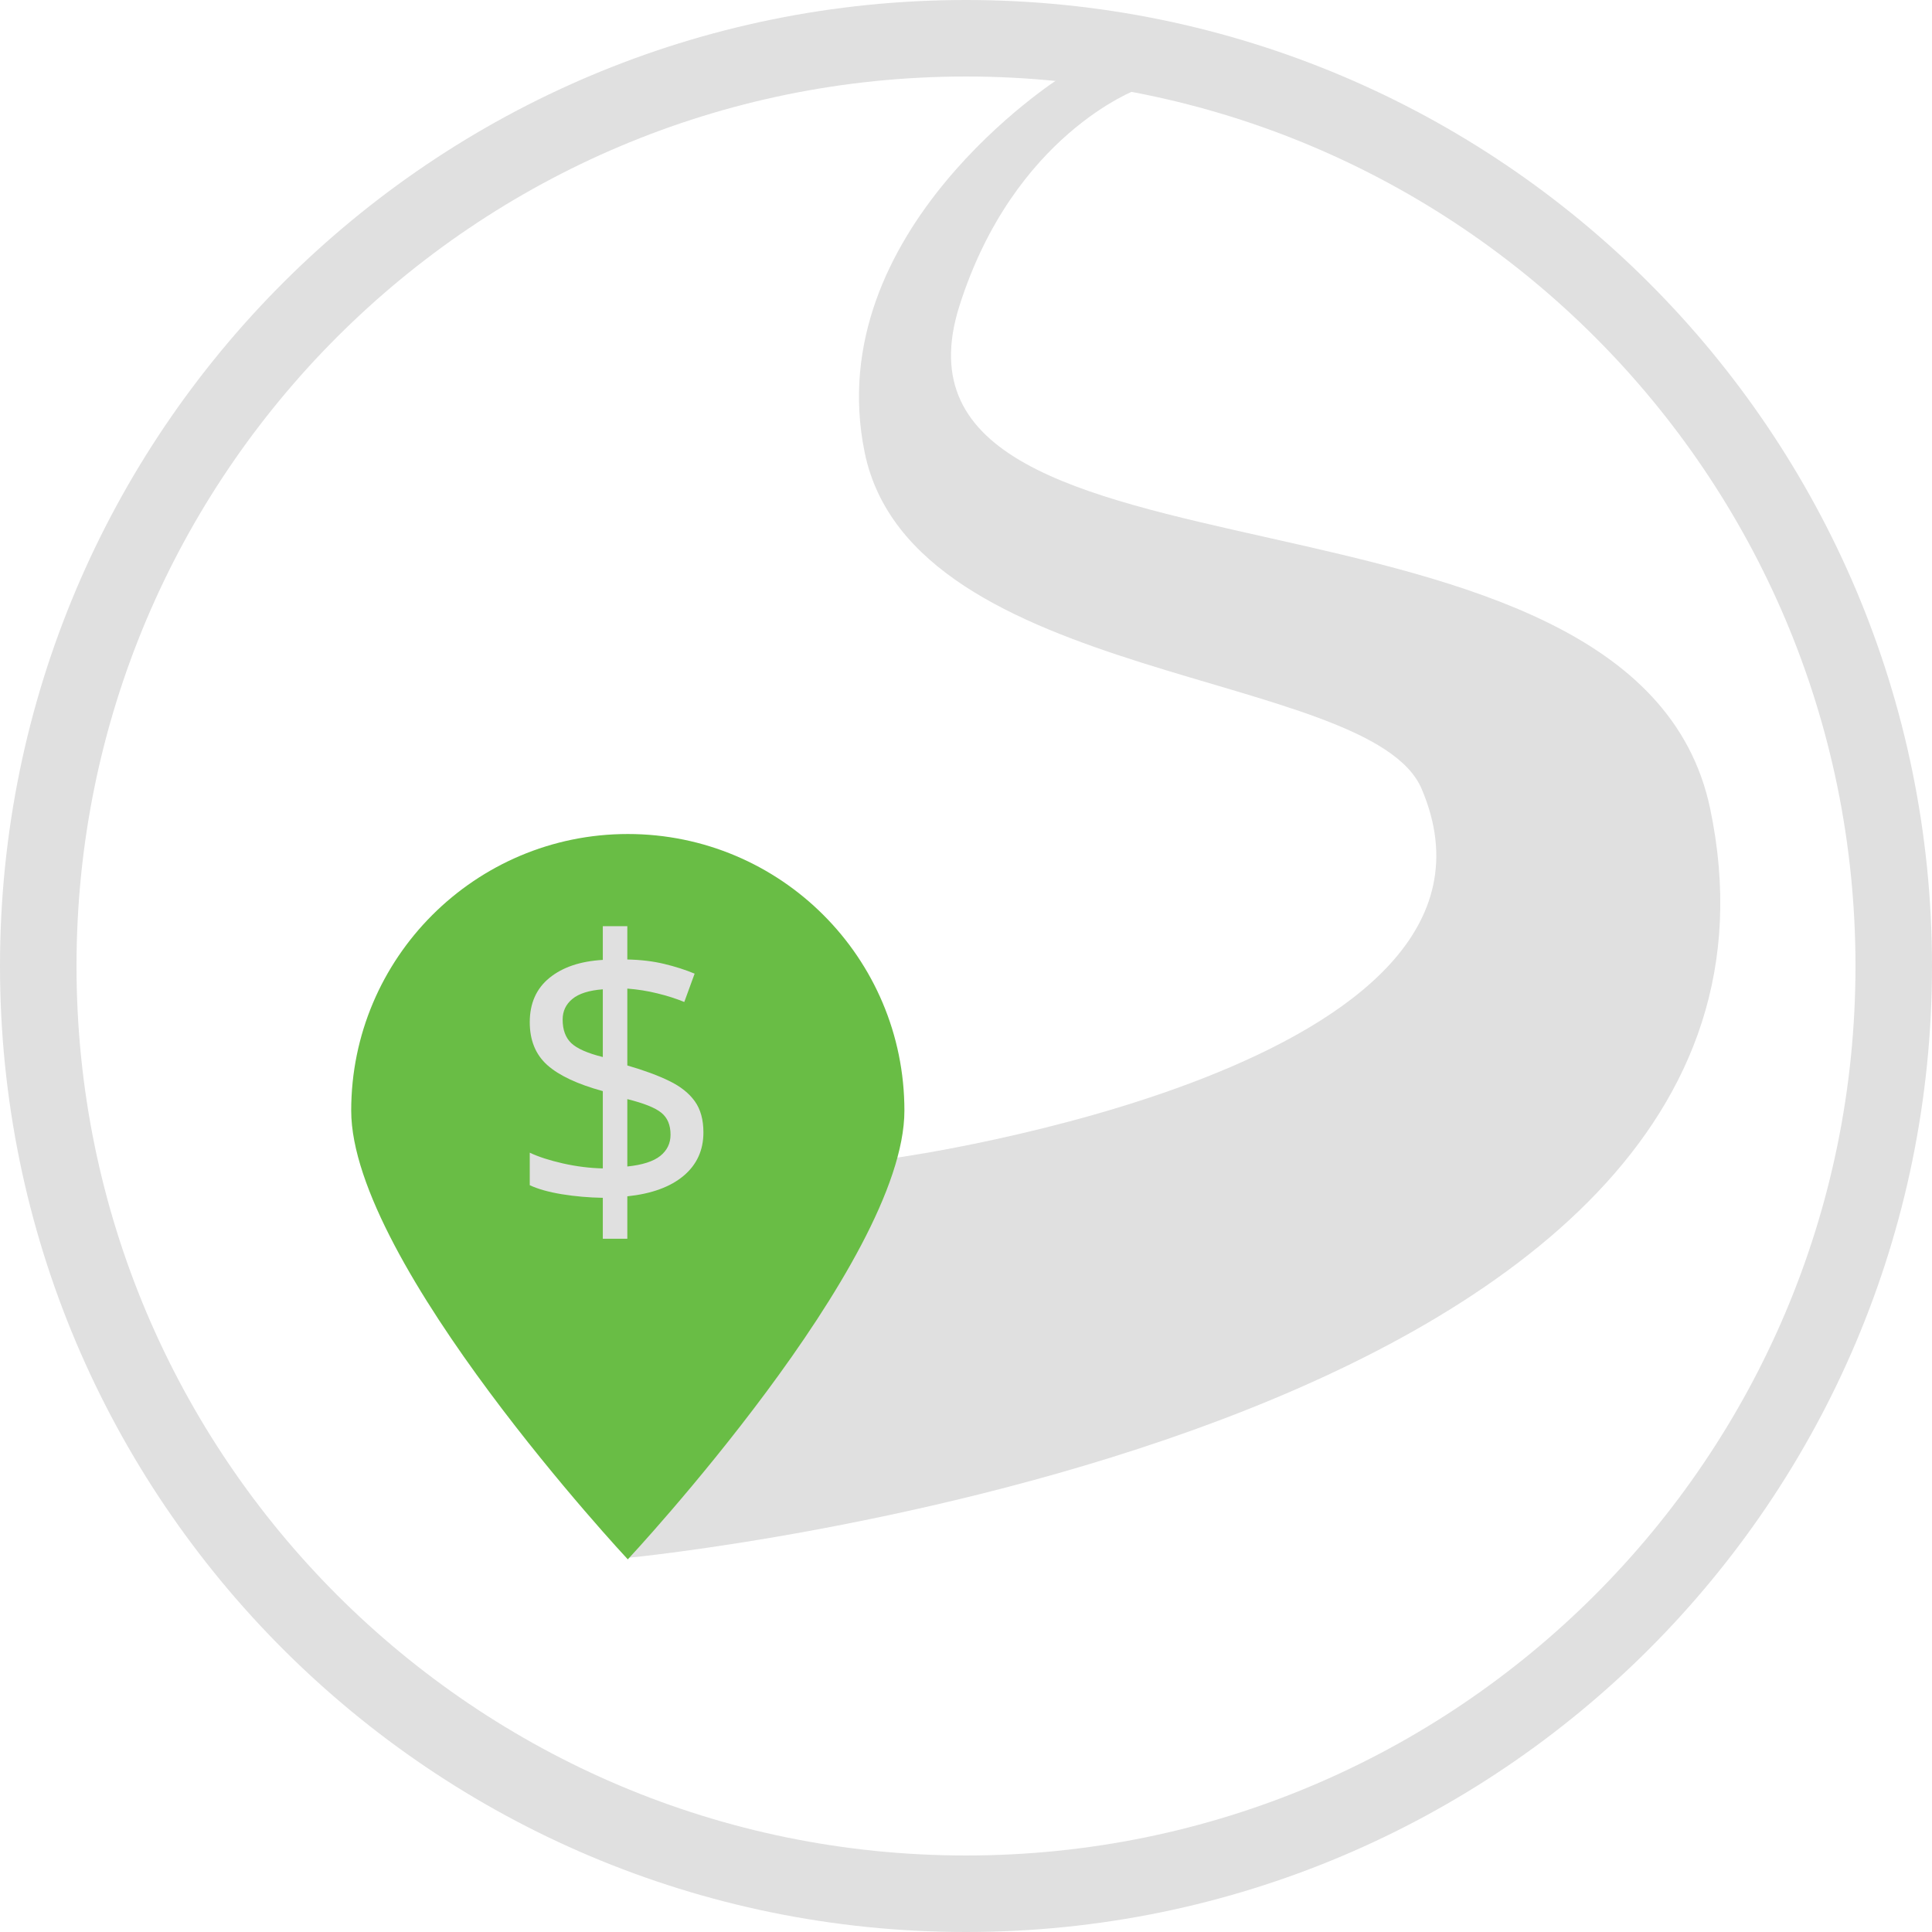
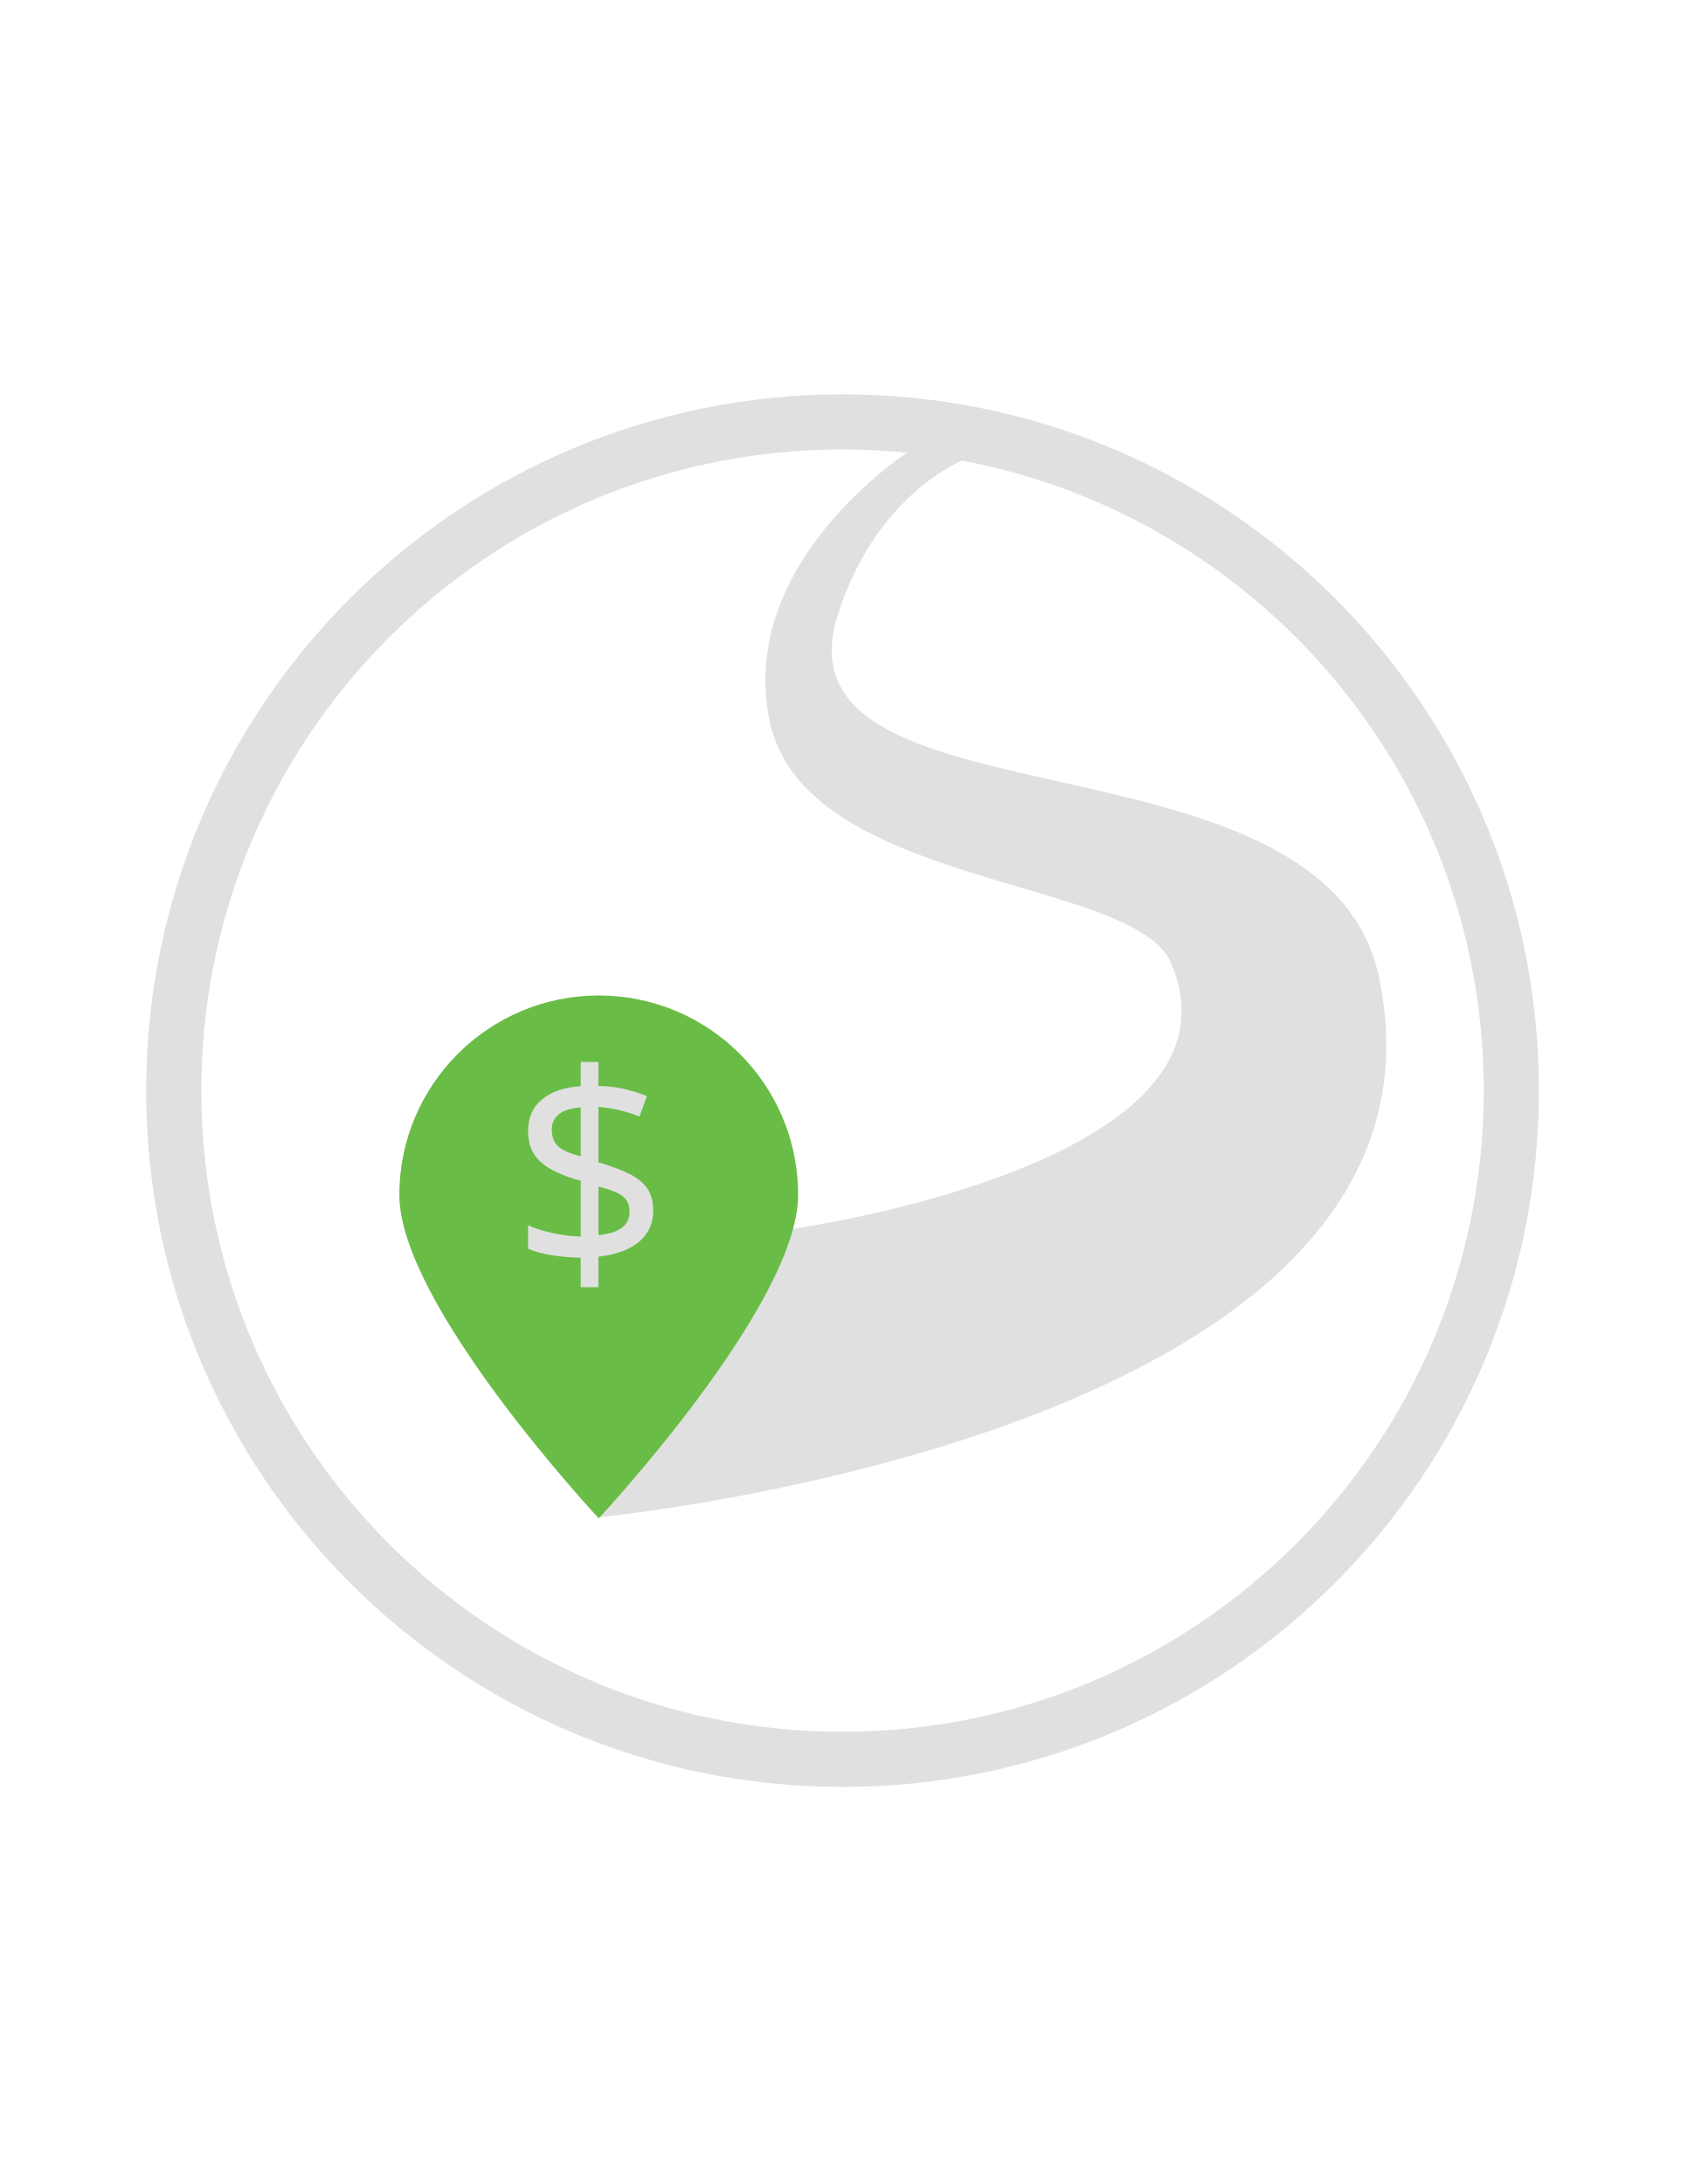
- <svg xmlns="http://www.w3.org/2000/svg" version="1.1" id="Layer_1" x="0px" y="0px" viewBox="0 0 505 505" enable-background="new 0 0 505 505" xml:space="preserve">
-   <path fill="#E0E0E0" d="M164.1,407.2c0,0,317.7-30.4,282.9-195.9C427.3,118,225.3,160,250.8,79.9c14.2-44.7,46.4-56.5,46.4-56.5  l-20.2-3c0,0-62.8,39.9-51,97.8c12.4,60.8,132.2,56.6,145.6,88c31.1,73-137.2,96.4-137.2,96.4L164.1,407.2z" />
-   <path fill="#69BD45" d="M236.4,290.3c0,39.9-72.3,117.3-72.3,117.3s-72.3-77.4-72.3-117.3s32.4-72.3,72.3-72.3  C204,218,236.4,250.3,236.4,290.3z" />
-   <text transform="matrix(1 0 0 1 132.2705 318)" fill="#E0E0E0" font-family="'PrestigeEliteStd-Bd'" font-size="100">$</text>
-   <circle fill="none" stroke="#E0E0E0" stroke-width="20" stroke-miterlimit="10" cx="252.5" cy="252.5" r="242.5" />
+ <svg xmlns="http://www.w3.org/2000/svg" version="1.1" id="Layer_1" x="0px" y="0px" viewBox="0 0 612 792" enable-background="new 0 0 612 792" xml:space="preserve">
+   <path display="none" fill="#8CC84B" d="M305.4,682.2c-7.6,0-15.3-2-22-5.9l-69.9-41.4c-10.4-5.9-5.4-7.9-1.9-9.1  c14-4.8,16.7-6,31.7-14.3c1.6-0.8,3.6-0.6,5.3,0.4l53.8,31.9c1.9,1.1,4.7,1.1,6.5,0l209.5-121.1c1.9-1.1,3.2-3.3,3.2-5.6V275.2  c0-2.4-1.2-4.5-3.2-5.7L308.7,148.6c-1.9-1.1-4.5-1.1-6.5,0L92.9,269.4c-2,1.2-3.3,3.5-3.3,5.7V517c0,2.3,1.3,4.5,3.3,5.6l57.4,33.1  c31.2,15.5,50.2-2.7,50.2-21.2V295.8c0-3.3,2.7-6.1,6.1-6.1h26.5c3.3,0,6.1,2.6,6.1,6.1v238.8c0,41.6-22.6,65.4-62,65.4  c-12.1,0-21.6,0-48.3-13.1l-55-31.7c-13.6-7.9-22-22.5-22-38.2V275.2c0-15.7,8.4-30.4,22-38.2l209.5-121c13.3-7.5,30.8-7.5,44,0  L537.1,237c13.6,7.9,22,22.5,22,38.2v241.8c0,15.7-8.5,30.4-22,38.2l-209.5,121C320.8,680.1,313.2,682.2,305.4,682.2z" />
+   <path display="none" fill="#8CC84B" d="M370.2,515.5c-91.7,0-110.9-42.1-110.9-77.5c0-3.3,2.7-6.1,6.1-6.1h27.1c3,0,5.5,2.2,6,5.1  c4.1,27.6,16.3,41.5,71.7,41.5c44.1,0,63-10,63-33.5c0-13.5-5.4-23.5-74-30.2c-57.4-5.6-92.8-18.3-92.8-64.2  c0-42.3,35.6-67.5,95.4-67.5c67.2,0,100.4,23.3,104.6,73.3c0.1,1.7-0.5,3.3-1.6,4.7c-1.2,1.2-2.7,1.9-4.4,1.9h-27.3  c-2.9,0-5.3-2-5.9-4.8c-6.6-29-22.4-38.2-65.5-38.2c-48.2,0-53.8,16.7-53.8,29.4c0,15.3,6.6,19.7,71.7,28.3  c64.4,8.5,95,20.6,95,65.9C474.7,489.4,436.6,515.5,370.2,515.5z" />
+   <path fill="#E0E0E0" d="M217.1,550.2c0,0,317.7-30.4,282.9-195.9C480.3,261,278.3,303,303.8,222.9c14.2-44.7,46.4-56.5,46.4-56.5  l-20.2-3c0,0-62.8,39.9-51,97.8c12.4,60.8,132.2,56.6,145.6,88c31.1,73-137.2,96.4-137.2,96.4L217.1,550.2z" />
+   <path fill="#69BC45" d="M289.4,433.3c0,39.9-72.3,117.3-72.3,117.3s-72.3-77.4-72.3-117.3s32.4-72.3,72.3-72.3  C257,361,289.4,393.3,289.4,433.3z" />
+   <text transform="matrix(1 0 0 1 185.2705 461)" fill="#E0E0E0" font-family="'PrestigeEliteStd-Bd'" font-size="100">$</text>
+   <circle fill="none" stroke="#E0E0E0" stroke-width="20" stroke-miterlimit="10" cx="305.5" cy="395.5" r="242.5" />
</svg>
